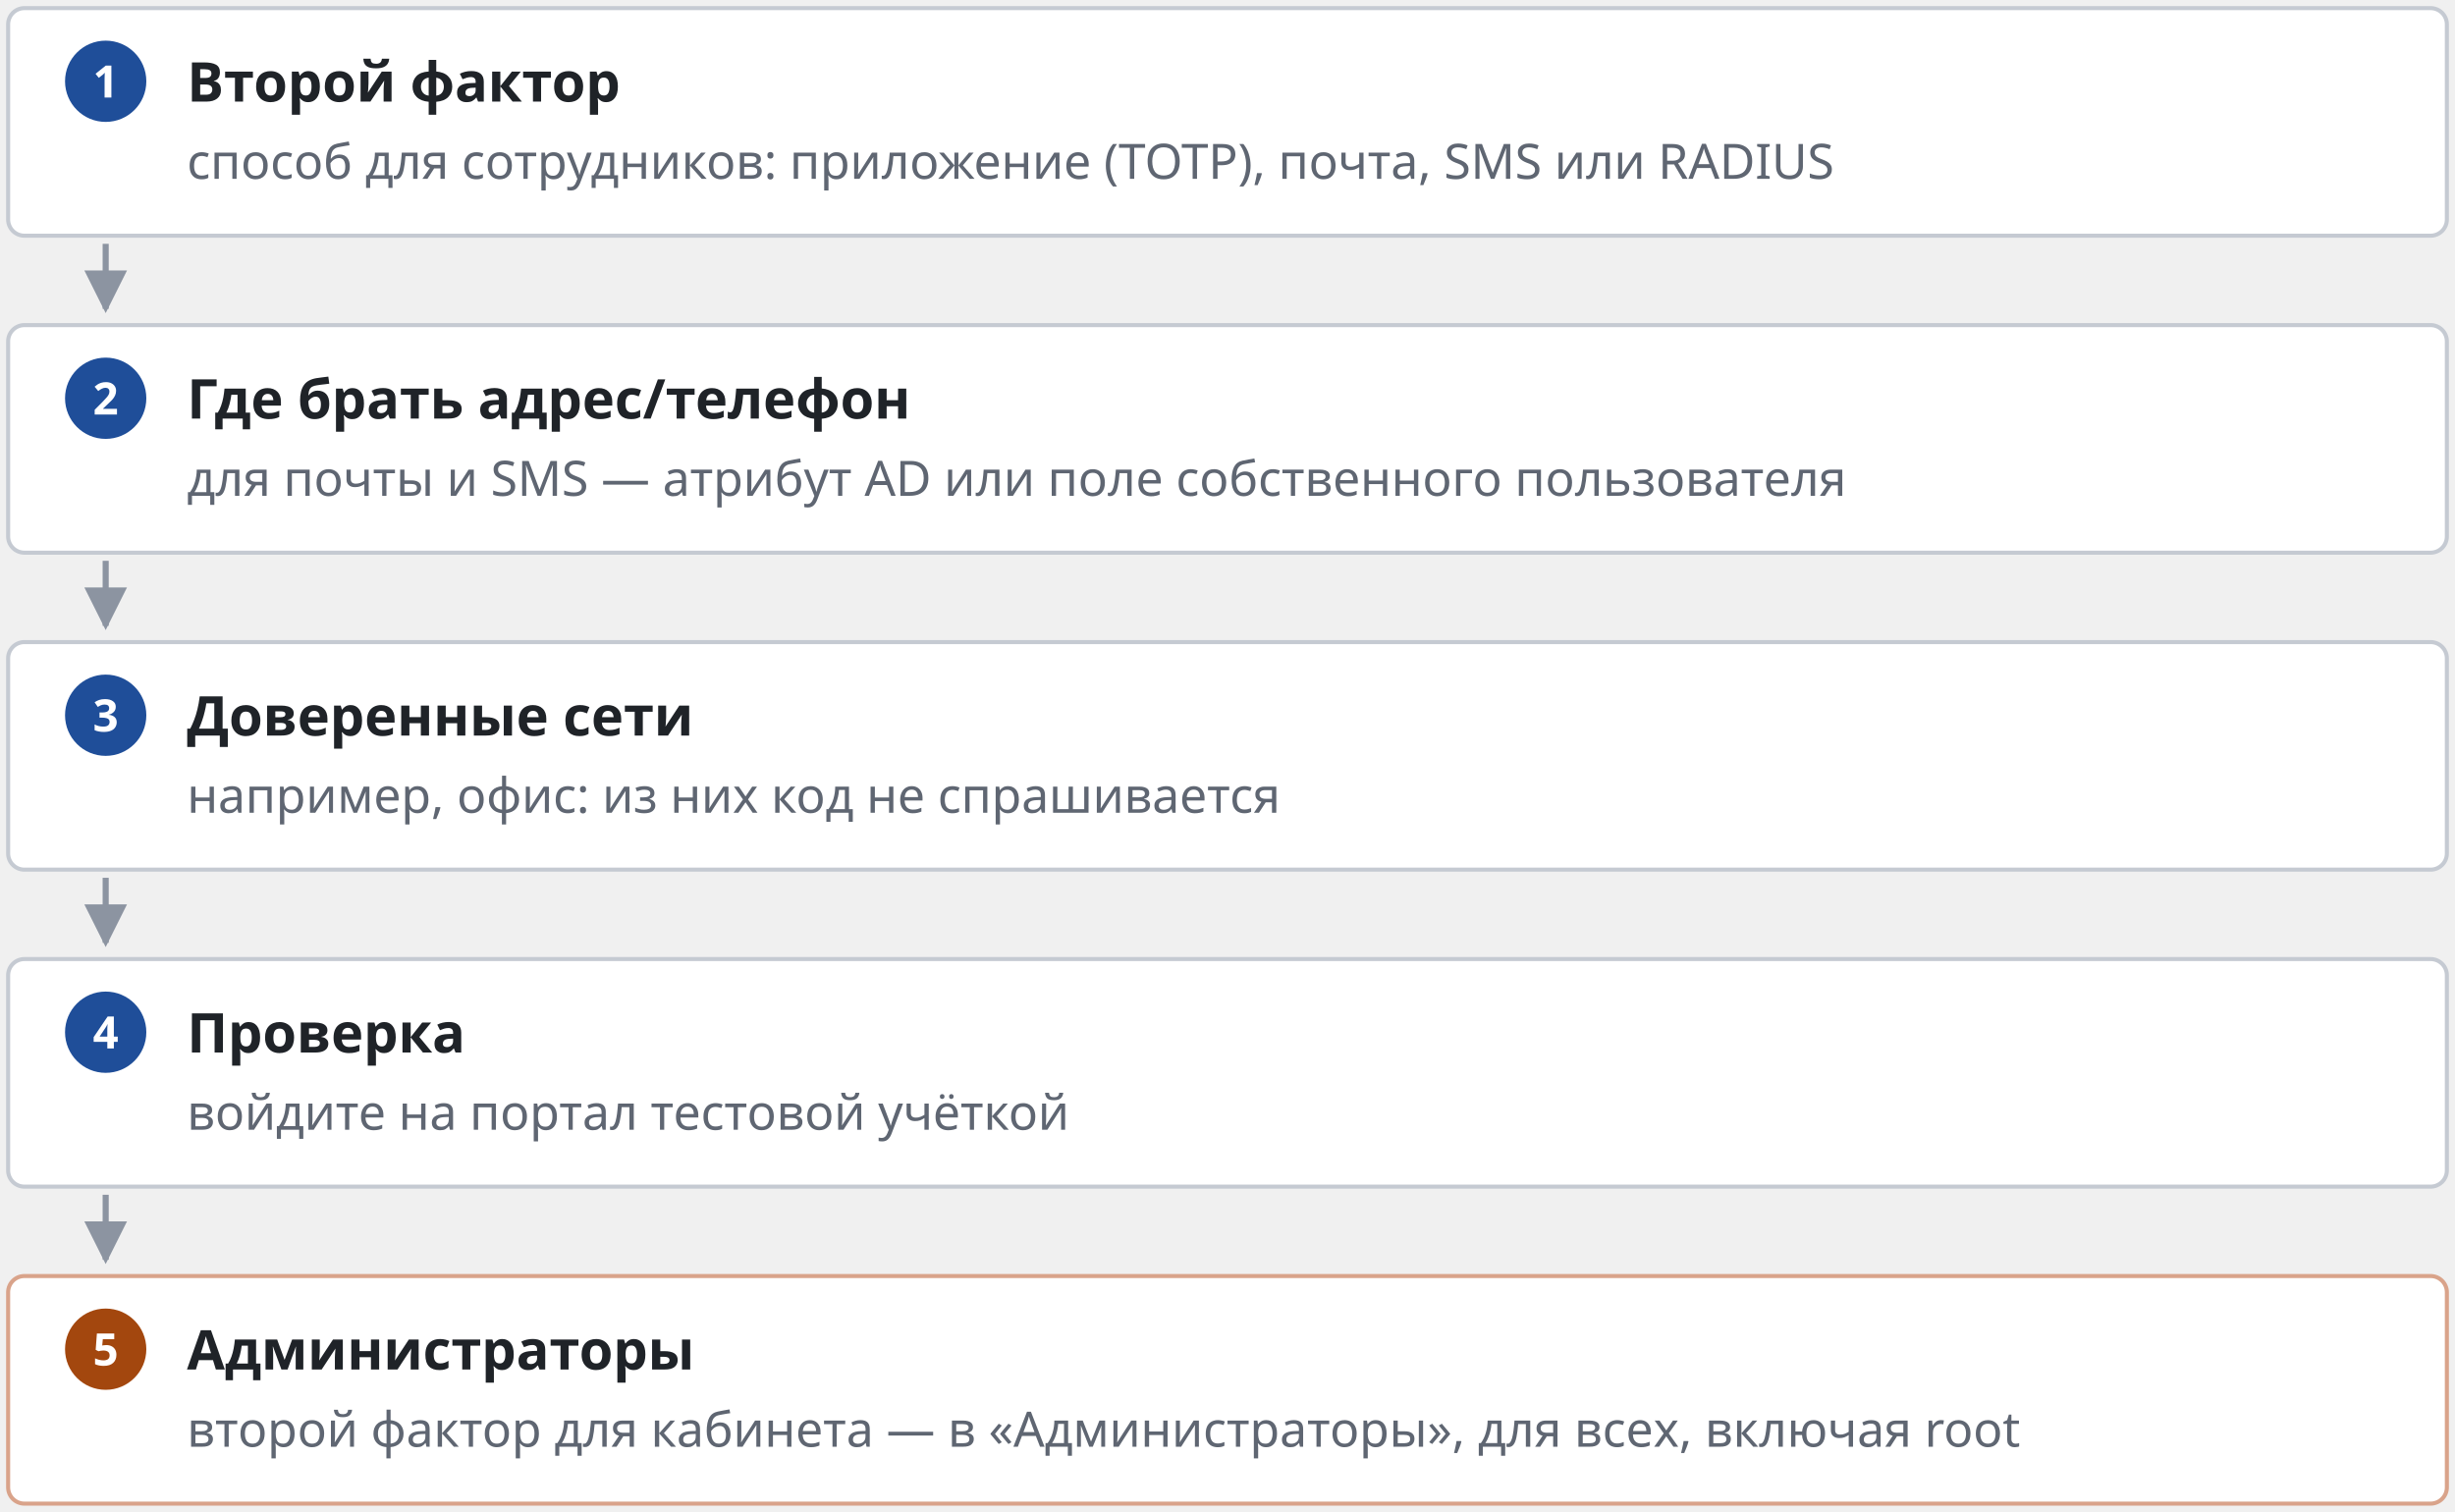
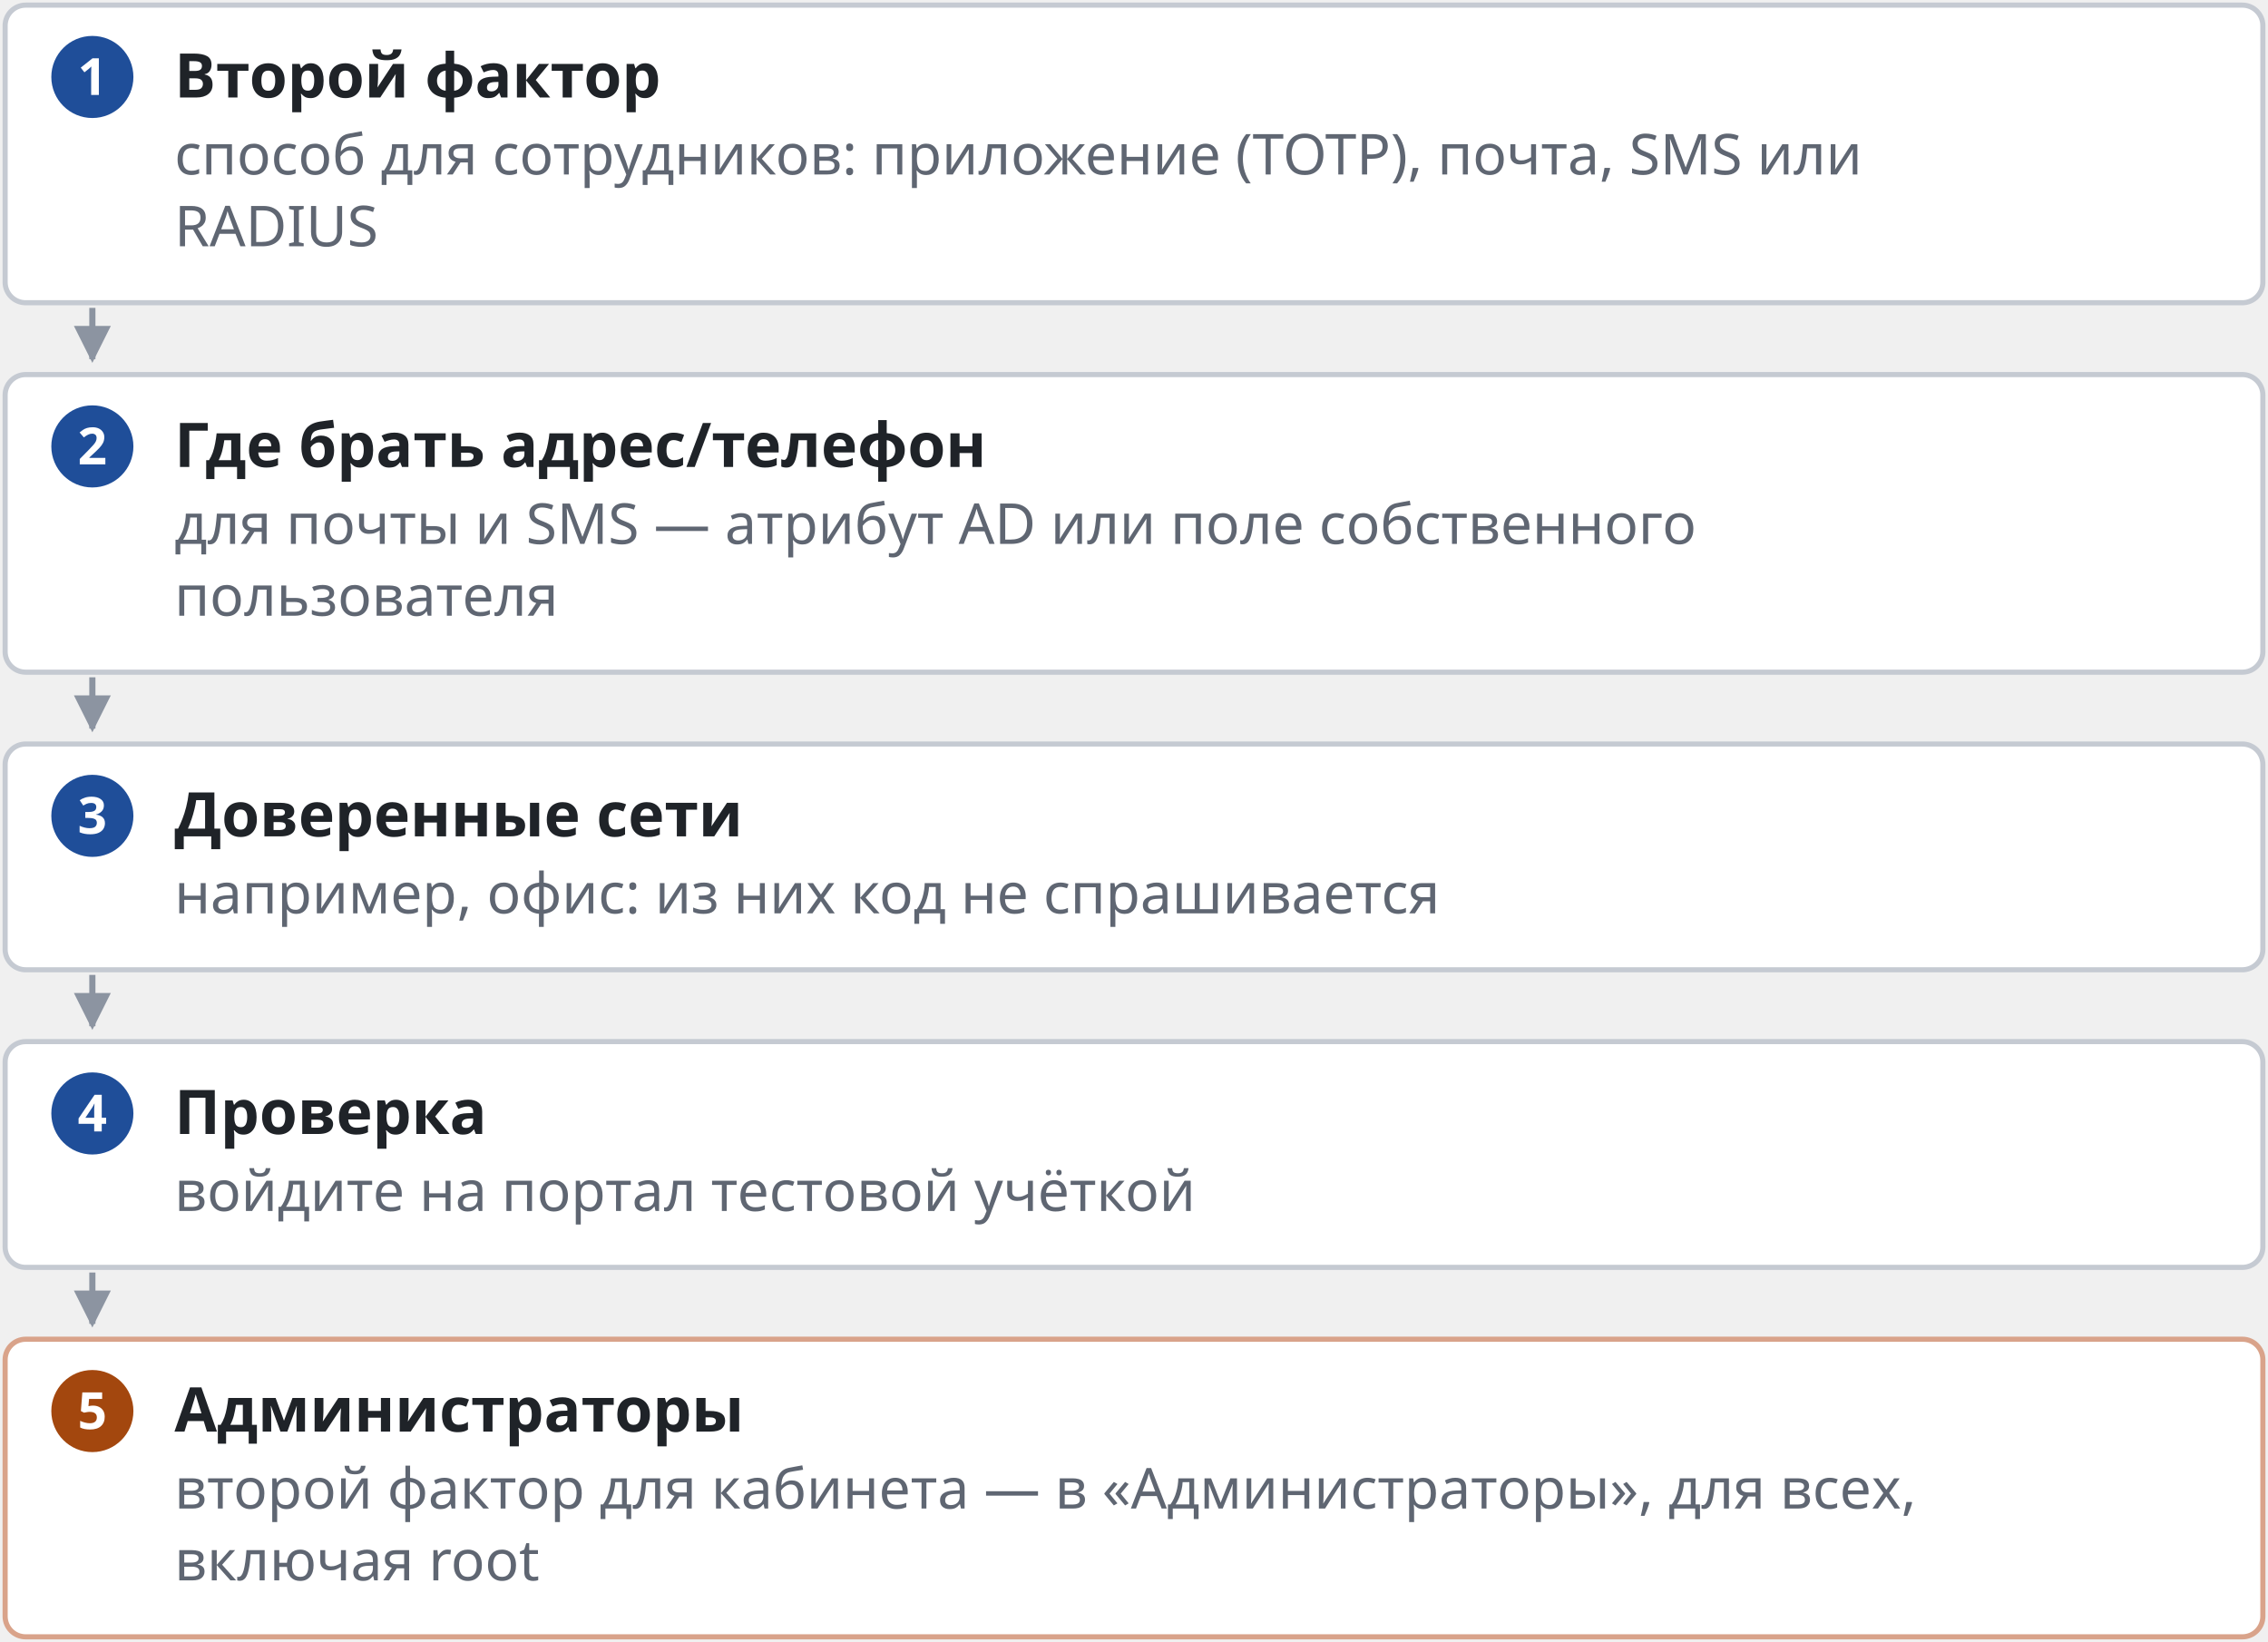
- <svg xmlns="http://www.w3.org/2000/svg" viewBox="0 0 604 372" width="100%" style="max-width:604px;font-family:IBM Plex Sans,sans-serif" role="img" aria-label="Схема: 5 шагов, они перечислены ниже">
+ <svg xmlns="http://www.w3.org/2000/svg" viewBox="0 0 442 320" width="442" height="320" style="max-width:100%;height:auto;font-family:IBM Plex Sans,sans-serif" role="img" aria-label="Схема: 5 шагов, они перечислены ниже">
  <defs>
-     <marker id="ha" viewBox="0 0 10 10" refX="9" refY="5" markerWidth="7" markerHeight="7" orient="auto">
+     <marker id="ha" viewBox="0 0 10 10" refX="9" refY="5" markerWidth="6" markerHeight="6" orient="auto">
      <path d="M0,0 L10,5 L0,10 z" fill="#8C94A1" />
    </marker>
  </defs>
-   <rect x="2" y="2" width="600" height="56" rx="4" fill="#FFFFFF" stroke="#C5CAD2" />
-   <circle cx="26" cy="20" r="10" fill="#1F4E99" />
-   <text x="26" y="24" font-size="11" font-weight="600" fill="#fff" text-anchor="middle">1</text>
-   <text x="46" y="25" font-size="13.5" font-weight="600" fill="#1F2328">Второй фактор</text>
-   <text x="46" y="44" font-size="12" fill="#5F6672">способ для сотрудников: приложение (TOTP), почта, SMS или RADIUS</text>
-   <path d="M26 60 v16" stroke="#8C94A1" stroke-width="1.5" marker-end="url(#ha)" />
-   <rect x="2" y="80" width="600" height="56" rx="4" fill="#FFFFFF" stroke="#C5CAD2" />
-   <circle cx="26" cy="98" r="10" fill="#1F4E99" />
-   <text x="26" y="102" font-size="11" font-weight="600" fill="#fff" text-anchor="middle">2</text>
-   <text x="46" y="103" font-size="13.5" font-weight="600" fill="#1F2328">Где брать адрес/телефон</text>
-   <text x="46" y="122" font-size="12" fill="#5F6672">для почты и SMS — атрибут AD или поле собственного пользователя</text>
-   <path d="M26 138 v16" stroke="#8C94A1" stroke-width="1.5" marker-end="url(#ha)" />
-   <rect x="2" y="158" width="600" height="56" rx="4" fill="#FFFFFF" stroke="#C5CAD2" />
-   <circle cx="26" cy="176" r="10" fill="#1F4E99" />
-   <text x="26" y="180" font-size="11" font-weight="600" fill="#fff" text-anchor="middle">3</text>
-   <text x="46" y="181" font-size="13.5" font-weight="600" fill="#1F2328">Доверенные сети</text>
-   <text x="46" y="200" font-size="12" fill="#5F6672">например, офис: из них код не спрашивается</text>
-   <path d="M26 216 v16" stroke="#8C94A1" stroke-width="1.5" marker-end="url(#ha)" />
-   <rect x="2" y="236" width="600" height="56" rx="4" fill="#FFFFFF" stroke="#C5CAD2" />
-   <circle cx="26" cy="254" r="10" fill="#1F4E99" />
-   <text x="26" y="258" font-size="11" font-weight="600" fill="#fff" text-anchor="middle">4</text>
-   <text x="46" y="259" font-size="13.5" font-weight="600" fill="#1F2328">Проверка</text>
-   <text x="46" y="278" font-size="12" fill="#5F6672">войдите на портал тестовой учёткой</text>
-   <path d="M26 294 v16" stroke="#8C94A1" stroke-width="1.5" marker-end="url(#ha)" />
-   <rect x="2" y="314" width="600" height="56" rx="4" fill="#FFFFFF" stroke="#D9A38A" />
-   <circle cx="26" cy="332" r="10" fill="#A3470E" />
-   <text x="26" y="336" font-size="11" font-weight="600" fill="#fff" text-anchor="middle">5</text>
-   <text x="46" y="337" font-size="13.5" font-weight="600" fill="#1F2328">Администраторы</text>
-   <text x="46" y="356" font-size="12" fill="#5F6672">второй фактор для кабинета — в «Администраторы», для всех, включая root</text>
+   <rect x="1" y="1" width="440" height="58" rx="4" fill="#FFFFFF" stroke="#C5CAD2" />
+   <circle cx="18" cy="15" r="8" fill="#1F4E99" />
+   <text x="18" y="18.5" font-size="10" font-weight="600" fill="#fff" text-anchor="middle">1</text>
+   <text x="34" y="19" font-size="12" font-weight="600" fill="#1F2328">Второй фактор</text>
+   <text x="34" y="34" font-size="11" fill="#5F6672">способ для сотрудников: приложение (TOTP), почта, SMS или</text>
+   <text x="34" y="48" font-size="11" fill="#5F6672">RADIUS</text>
+   <path d="M18 60 v10" stroke="#8C94A1" stroke-width="1.2" marker-end="url(#ha)" />
+   <rect x="1" y="73" width="440" height="58" rx="4" fill="#FFFFFF" stroke="#C5CAD2" />
+   <circle cx="18" cy="87" r="8" fill="#1F4E99" />
+   <text x="18" y="90.5" font-size="10" font-weight="600" fill="#fff" text-anchor="middle">2</text>
+   <text x="34" y="91" font-size="12" font-weight="600" fill="#1F2328">Где брать адрес/телефон</text>
+   <text x="34" y="106" font-size="11" fill="#5F6672">для почты и SMS — атрибут AD или поле собственного</text>
+   <text x="34" y="120" font-size="11" fill="#5F6672">пользователя</text>
+   <path d="M18 132 v10" stroke="#8C94A1" stroke-width="1.2" marker-end="url(#ha)" />
+   <rect x="1" y="145" width="440" height="44" rx="4" fill="#FFFFFF" stroke="#C5CAD2" />
+   <circle cx="18" cy="159" r="8" fill="#1F4E99" />
+   <text x="18" y="162.5" font-size="10" font-weight="600" fill="#fff" text-anchor="middle">3</text>
+   <text x="34" y="163" font-size="12" font-weight="600" fill="#1F2328">Доверенные сети</text>
+   <text x="34" y="178" font-size="11" fill="#5F6672">например, офис: из них код не спрашивается</text>
+   <path d="M18 190 v10" stroke="#8C94A1" stroke-width="1.2" marker-end="url(#ha)" />
+   <rect x="1" y="203" width="440" height="44" rx="4" fill="#FFFFFF" stroke="#C5CAD2" />
+   <circle cx="18" cy="217" r="8" fill="#1F4E99" />
+   <text x="18" y="220.5" font-size="10" font-weight="600" fill="#fff" text-anchor="middle">4</text>
+   <text x="34" y="221" font-size="12" font-weight="600" fill="#1F2328">Проверка</text>
+   <text x="34" y="236" font-size="11" fill="#5F6672">войдите на портал тестовой учёткой</text>
+   <path d="M18 248 v10" stroke="#8C94A1" stroke-width="1.2" marker-end="url(#ha)" />
+   <rect x="1" y="261" width="440" height="58" rx="4" fill="#FFFFFF" stroke="#D9A38A" />
+   <circle cx="18" cy="275" r="8" fill="#A3470E" />
+   <text x="18" y="278.5" font-size="10" font-weight="600" fill="#fff" text-anchor="middle">5</text>
+   <text x="34" y="279" font-size="12" font-weight="600" fill="#1F2328">Администраторы</text>
+   <text x="34" y="294" font-size="11" fill="#5F6672">второй фактор для кабинета — в «Администраторы», для всех,</text>
+   <text x="34" y="308" font-size="11" fill="#5F6672">включая root</text>
</svg>
